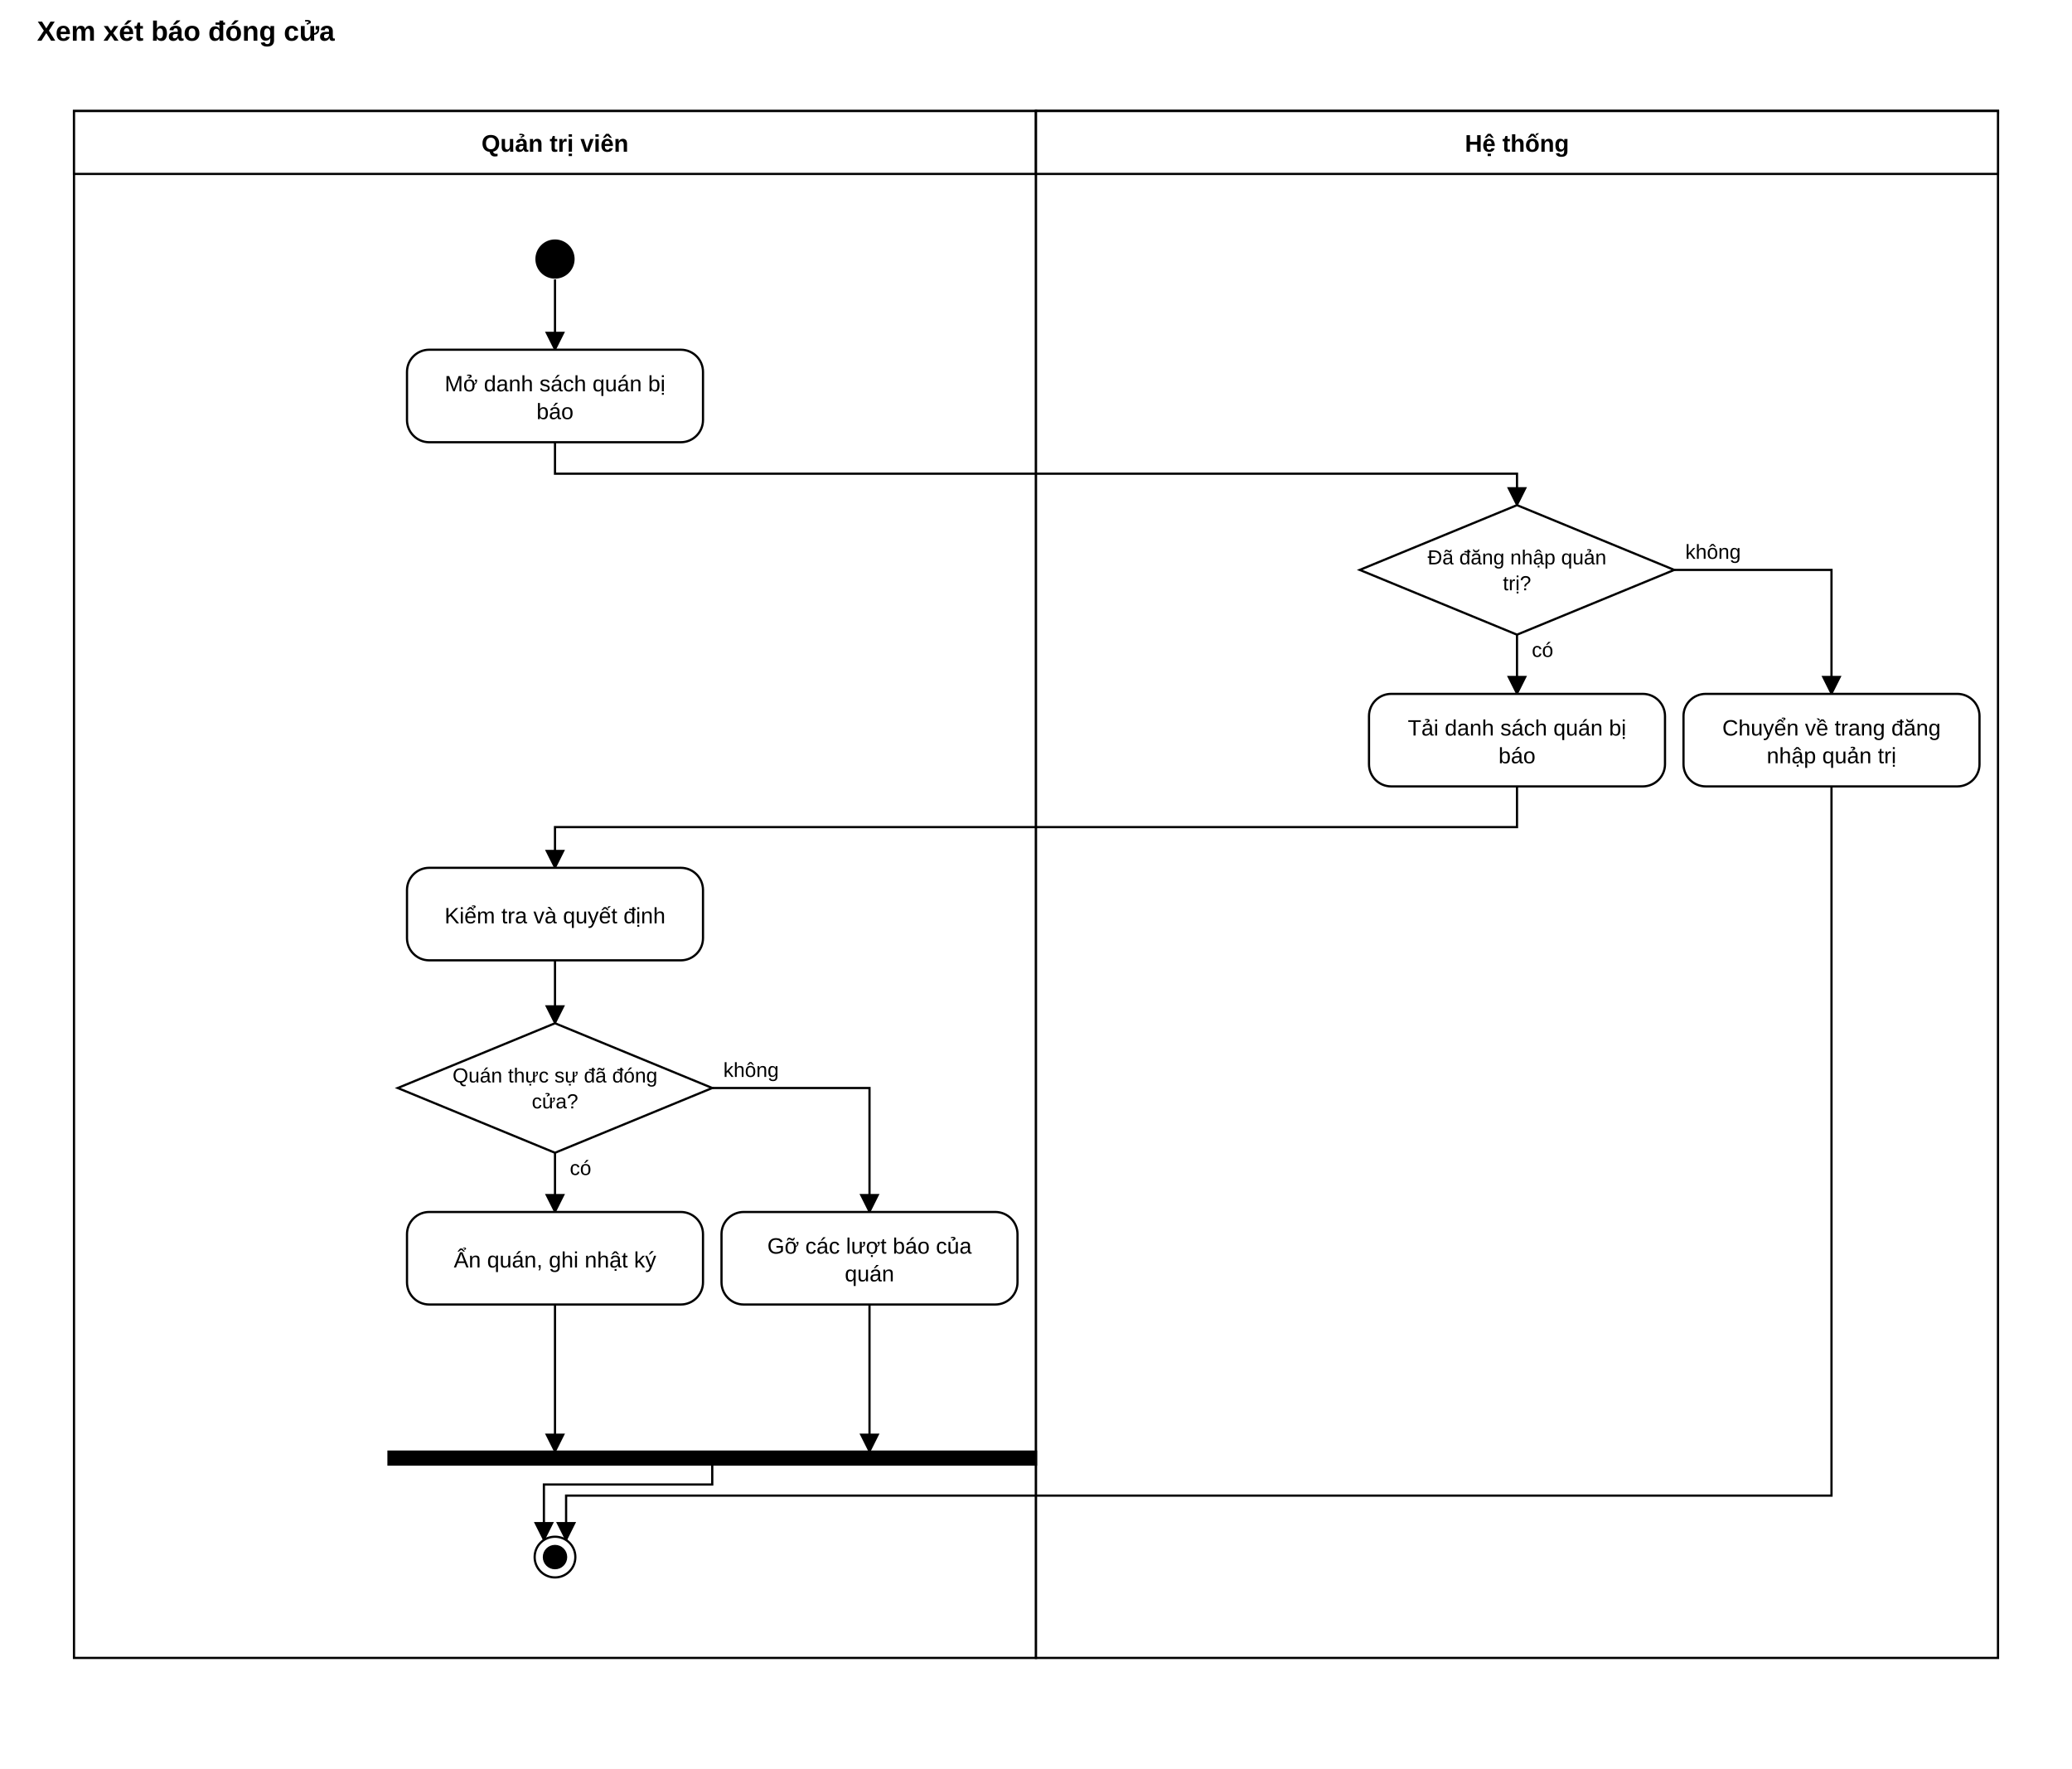
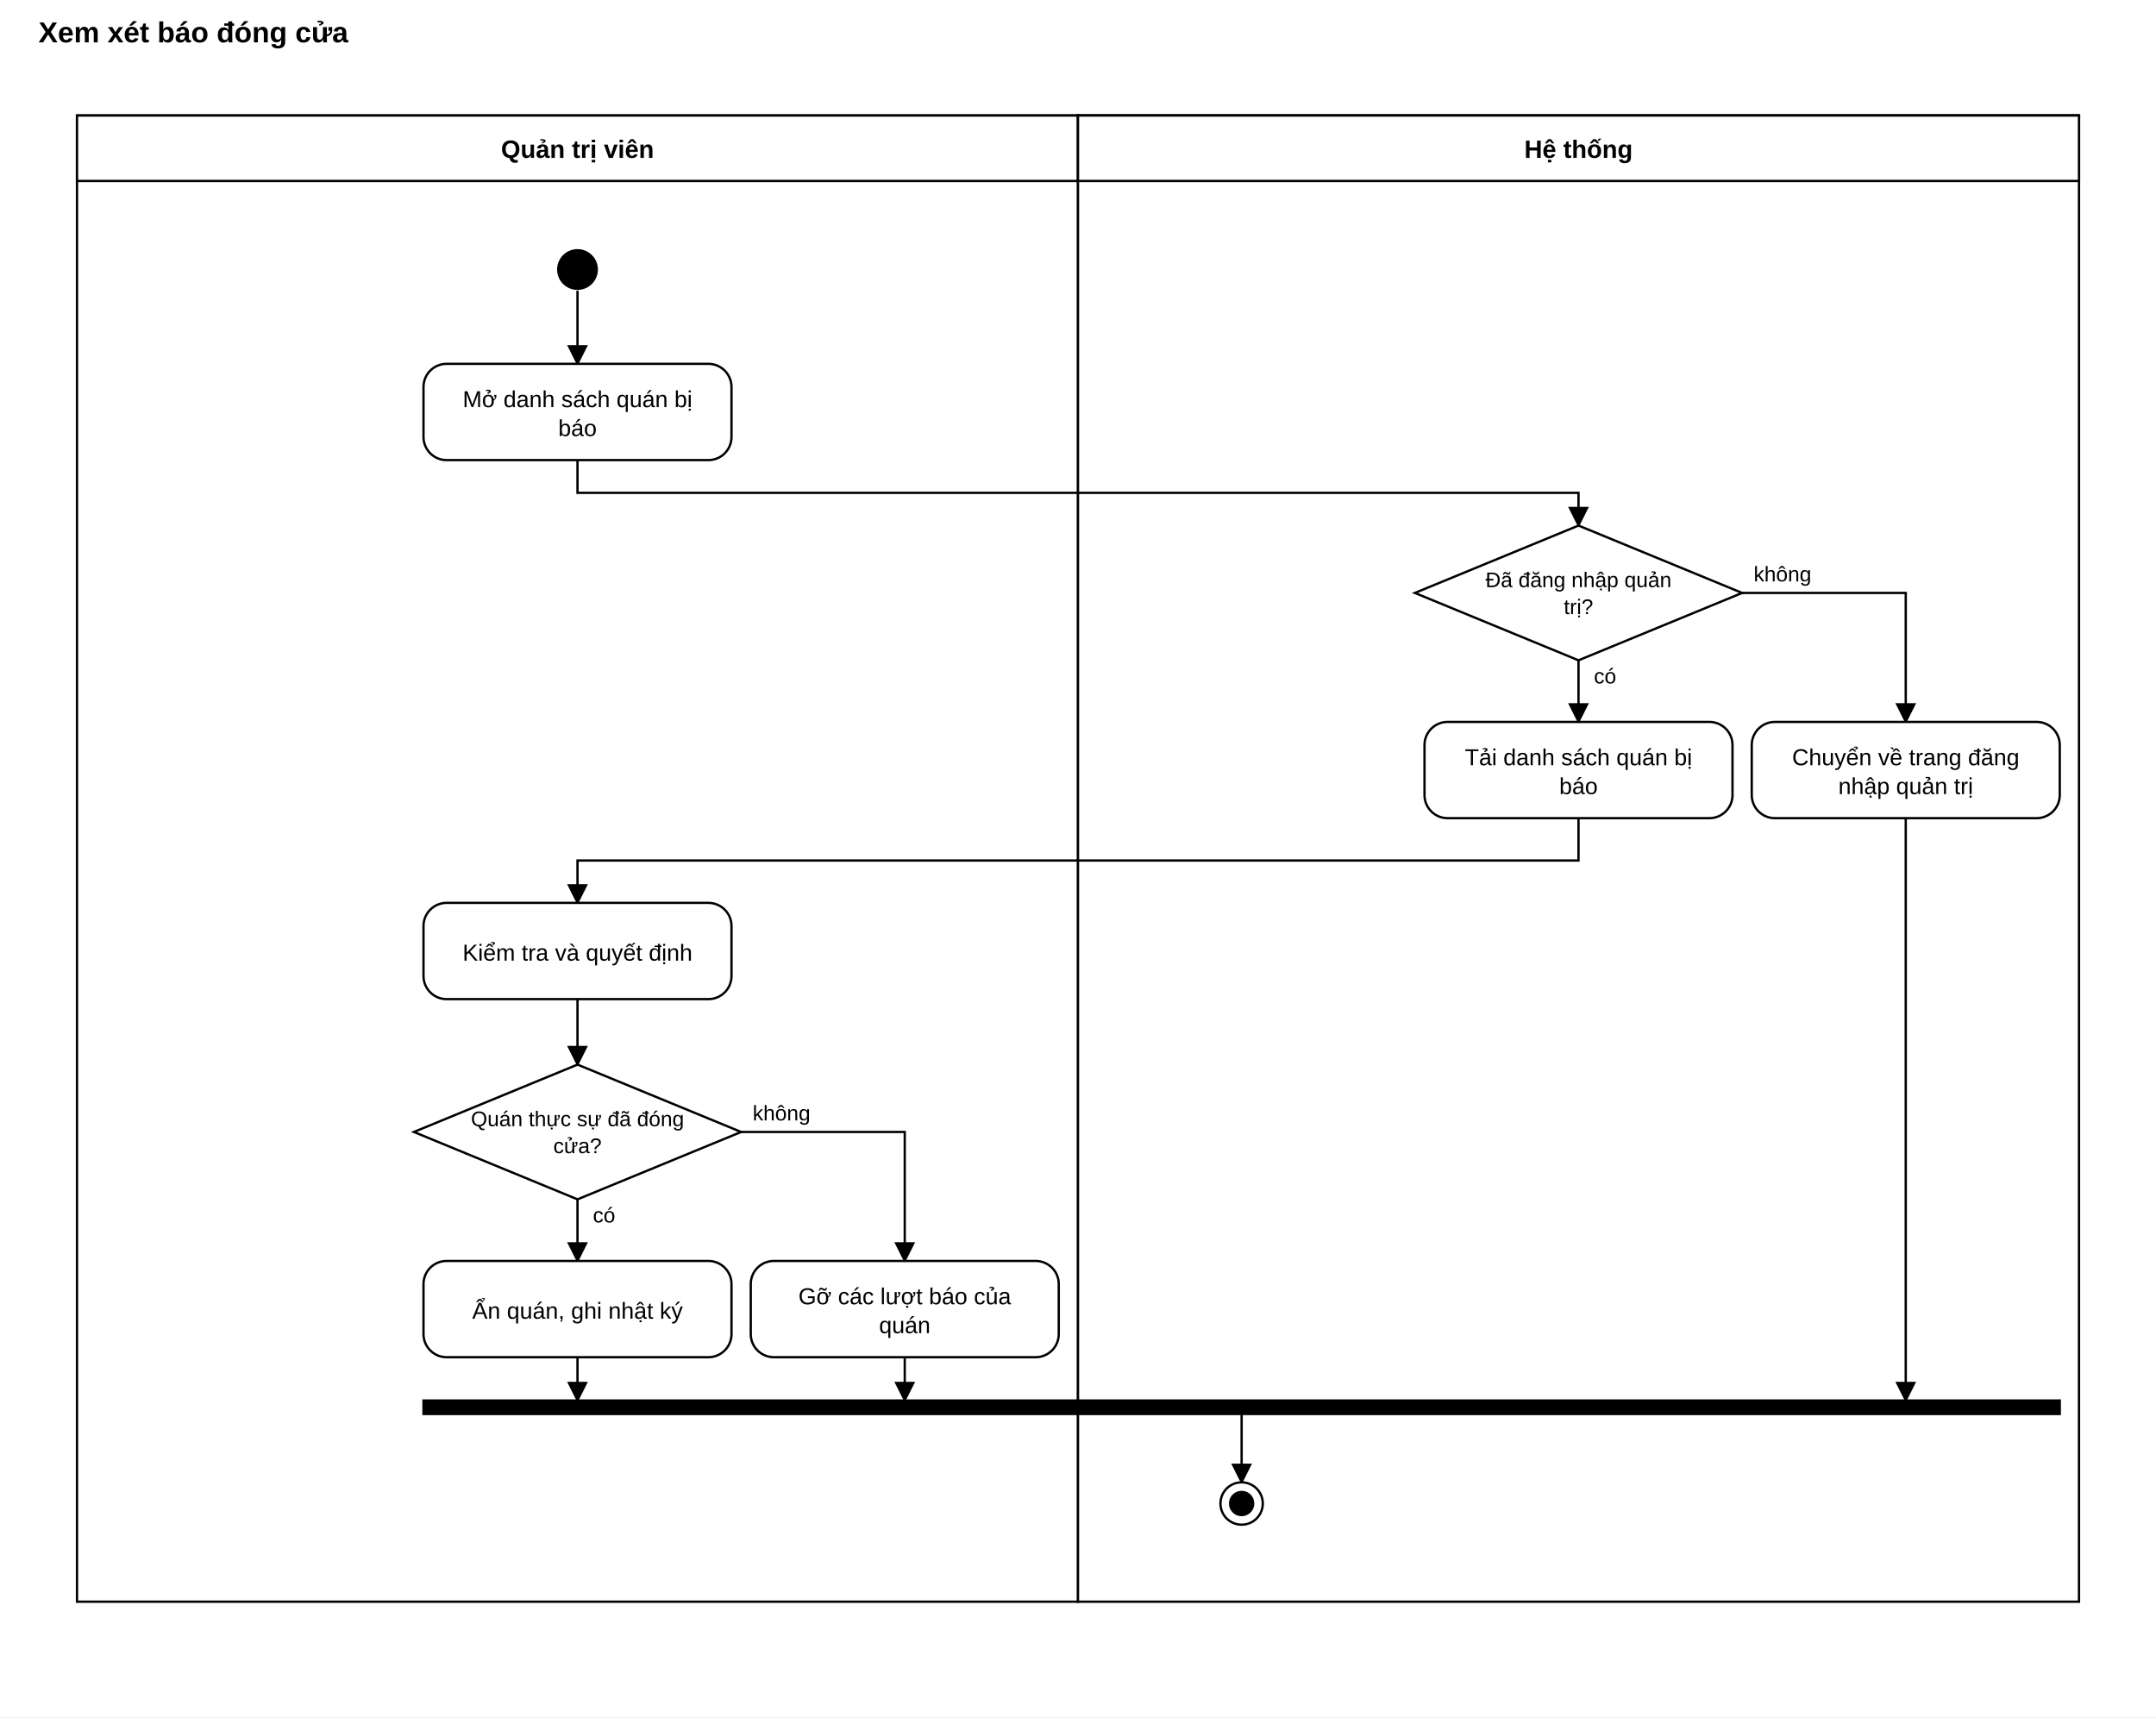
- <svg xmlns="http://www.w3.org/2000/svg" width="1120" height="956" viewBox="0 0 1120 956">
+ <svg xmlns="http://www.w3.org/2000/svg" width="1120" height="892" viewBox="0 0 1120 892">
  <defs>
    <marker id="dac" viewBox="0 0 10 10" refX="9" refY="5" markerWidth="9" markerHeight="9" orient="auto">
      <path d="M0,0 L10,5 L0,10 z" fill="#000" />
    </marker>
    <marker id="ho" viewBox="0 0 12 12" refX="11" refY="6" markerWidth="11" markerHeight="11" orient="auto">
      <path d="M1,1 L11,6 L1,11" fill="none" stroke="#000" stroke-width="1.2" />
    </marker>
  </defs>
  <rect width="100%" height="100%" fill="#fff" />
  <text x="20" y="22" font-family="Arial, Helvetica, sans-serif" font-size="15" text-anchor="start" font-weight="bold" fill="#000">Xem xét báo đóng cửa</text>
  <rect x="560" y="60" width="520" height="1" rx="0" fill="#fff" stroke="#000" stroke-width="1.2" />
-   <rect x="40" y="60" width="520" height="836" rx="0" fill="#fff" stroke="#000" stroke-width="1.2" />
+   <rect x="40" y="60" width="520" height="772.0" rx="0" fill="#fff" stroke="#000" stroke-width="1.2" />
  <rect x="40" y="60" width="520" height="34" rx="0" fill="#fff" stroke="#000" stroke-width="1.2" />
  <text x="300.0" y="82" font-family="Arial, Helvetica, sans-serif" font-size="13" text-anchor="middle" font-weight="bold" fill="#000">Quản trị viên</text>
-   <rect x="560" y="60" width="520" height="836" rx="0" fill="#fff" stroke="#000" stroke-width="1.2" />
+   <rect x="560" y="60" width="520" height="772.0" rx="0" fill="#fff" stroke="#000" stroke-width="1.2" />
  <rect x="560" y="60" width="520" height="34" rx="0" fill="#fff" stroke="#000" stroke-width="1.2" />
  <text x="820.0" y="82" font-family="Arial, Helvetica, sans-serif" font-size="13" text-anchor="middle" font-weight="bold" fill="#000">Hệ thống</text>
  <line x1="300" y1="151.0" x2="300" y2="189.0" stroke="#000" stroke-width="1.2" marker-end="url(#dac)" />
  <path d="M 300 239.0 V 256.0 H 820 V 273.0" fill="none" stroke="#000" stroke-width="1.2" marker-end="url(#dac)" />
  <line x1="820" y1="343.0" x2="820" y2="375.0" stroke="#000" stroke-width="1.2" marker-end="url(#dac)" />
  <text x="828" y="355.0" font-family="Arial, Helvetica, sans-serif" font-size="11" text-anchor="start" font-weight="normal" fill="#000">có</text>
  <path d="M 820 425.0 V 447.0 H 300 V 469.0" fill="none" stroke="#000" stroke-width="1.2" marker-end="url(#dac)" />
  <line x1="300" y1="519.0" x2="300" y2="553.0" stroke="#000" stroke-width="1.2" marker-end="url(#dac)" />
  <line x1="300" y1="623.0" x2="300" y2="655.0" stroke="#000" stroke-width="1.2" marker-end="url(#dac)" />
  <text x="308" y="635.0" font-family="Arial, Helvetica, sans-serif" font-size="11" text-anchor="start" font-weight="normal" fill="#000">có</text>
  <path d="M 385.0 588 H 470 V 655.0" fill="none" stroke="#000" stroke-width="1.2" marker-end="url(#dac)" />
  <text x="391.0" y="582" font-family="Arial, Helvetica, sans-serif" font-size="11" text-anchor="start" font-weight="normal" fill="#000">không</text>
-   <line x1="300" y1="705.0" x2="300" y2="784.5" stroke="#000" stroke-width="1.2" marker-end="url(#dac)" />
-   <line x1="470" y1="705.0" x2="470" y2="784.5" stroke="#000" stroke-width="1.2" marker-end="url(#dac)" />
  <path d="M 905.0 308 H 990 V 375.0" fill="none" stroke="#000" stroke-width="1.2" marker-end="url(#dac)" />
  <text x="911.0" y="302" font-family="Arial, Helvetica, sans-serif" font-size="11" text-anchor="start" font-weight="normal" fill="#000">không</text>
-   <path d="M 385.0 791.5 V 802.28 H 294.0 V 832.28" fill="none" stroke="#000" stroke-width="1.2" marker-end="url(#dac)" />
-   <path d="M 990 425.0 V 808.28 H 306.0 V 832.28" fill="none" stroke="#000" stroke-width="1.2" marker-end="url(#dac)" />
+   <line x1="300" y1="705.0" x2="300" y2="727.5" stroke="#000" stroke-width="1.2" marker-end="url(#dac)" />
+   <line x1="470" y1="705.0" x2="470" y2="727.5" stroke="#000" stroke-width="1.2" marker-end="url(#dac)" />
+   <line x1="990" y1="425.0" x2="990" y2="727.5" stroke="#000" stroke-width="1.2" marker-end="url(#dac)" />
+   <line x1="645.0" y1="734.5" x2="645.0" y2="770.0" stroke="#000" stroke-width="1.2" marker-end="url(#dac)" />
  <circle cx="300" cy="140" r="10" fill="#000" stroke="#000" stroke-width="1.2" />
  <rect x="220.0" y="189.0" width="160" height="50" rx="12" fill="#fff" stroke="#000" stroke-width="1.2" />
  <text x="300" y="211.5" font-family="Arial, Helvetica, sans-serif" font-size="12" text-anchor="middle" font-weight="normal" fill="#000">Mở danh sách quán bị</text>
  <text x="300" y="226.5" font-family="Arial, Helvetica, sans-serif" font-size="12" text-anchor="middle" font-weight="normal" fill="#000">báo</text>
  <path d="M 820 273.0 L 905.0 308 L 820 343.0 L 735.0 308 Z" fill="#fff" stroke="#000" stroke-width="1.2" />
  <text x="820" y="305" font-family="Arial, Helvetica, sans-serif" font-size="11" text-anchor="middle" font-weight="normal" fill="#000">Đã đăng nhập quản</text>
  <text x="820" y="319" font-family="Arial, Helvetica, sans-serif" font-size="11" text-anchor="middle" font-weight="normal" fill="#000">trị?</text>
  <rect x="740.0" y="375.0" width="160" height="50" rx="12" fill="#fff" stroke="#000" stroke-width="1.2" />
  <text x="820" y="397.5" font-family="Arial, Helvetica, sans-serif" font-size="12" text-anchor="middle" font-weight="normal" fill="#000">Tải danh sách quán bị</text>
  <text x="820" y="412.5" font-family="Arial, Helvetica, sans-serif" font-size="12" text-anchor="middle" font-weight="normal" fill="#000">báo</text>
  <rect x="220.0" y="469.0" width="160" height="50" rx="12" fill="#fff" stroke="#000" stroke-width="1.2" />
  <text x="300" y="499.0" font-family="Arial, Helvetica, sans-serif" font-size="12" text-anchor="middle" font-weight="normal" fill="#000">Kiểm tra và quyết định</text>
  <path d="M 300 553.0 L 385.0 588 L 300 623.0 L 215.0 588 Z" fill="#fff" stroke="#000" stroke-width="1.2" />
  <text x="300" y="585" font-family="Arial, Helvetica, sans-serif" font-size="11" text-anchor="middle" font-weight="normal" fill="#000">Quán thực sự đã đóng</text>
  <text x="300" y="599" font-family="Arial, Helvetica, sans-serif" font-size="11" text-anchor="middle" font-weight="normal" fill="#000">cửa?</text>
  <rect x="220.0" y="655.0" width="160" height="50" rx="12" fill="#fff" stroke="#000" stroke-width="1.2" />
  <text x="300" y="685.0" font-family="Arial, Helvetica, sans-serif" font-size="12" text-anchor="middle" font-weight="normal" fill="#000">Ẩn quán, ghi nhật ký</text>
  <rect x="390.0" y="655.0" width="160" height="50" rx="12" fill="#fff" stroke="#000" stroke-width="1.2" />
  <text x="470" y="677.5" font-family="Arial, Helvetica, sans-serif" font-size="12" text-anchor="middle" font-weight="normal" fill="#000">Gỡ các lượt báo của</text>
  <text x="470" y="692.5" font-family="Arial, Helvetica, sans-serif" font-size="12" text-anchor="middle" font-weight="normal" fill="#000">quán</text>
-   <rect x="210.0" y="784.5" width="350" height="7" rx="0" fill="#000" stroke="#000" stroke-width="1.2" />
  <rect x="910.0" y="375.0" width="160" height="50" rx="12" fill="#fff" stroke="#000" stroke-width="1.2" />
  <text x="990" y="397.5" font-family="Arial, Helvetica, sans-serif" font-size="12" text-anchor="middle" font-weight="normal" fill="#000">Chuyển về trang đăng</text>
  <text x="990" y="412.5" font-family="Arial, Helvetica, sans-serif" font-size="12" text-anchor="middle" font-weight="normal" fill="#000">nhập quản trị</text>
-   <circle cx="300" cy="841.5" r="11" fill="#fff" stroke="#000" stroke-width="1.2" />
-   <circle cx="300" cy="841.5" r="6" fill="#000" stroke="#000" stroke-width="1.2" />
+   <rect x="220.0" y="727.5" width="850.0" height="7" rx="0" fill="#000" stroke="#000" stroke-width="1.2" />
+   <circle cx="645.0" cy="781.0" r="11" fill="#fff" stroke="#000" stroke-width="1.2" />
+   <circle cx="645.0" cy="781.0" r="6" fill="#000" stroke="#000" stroke-width="1.2" />
</svg>
